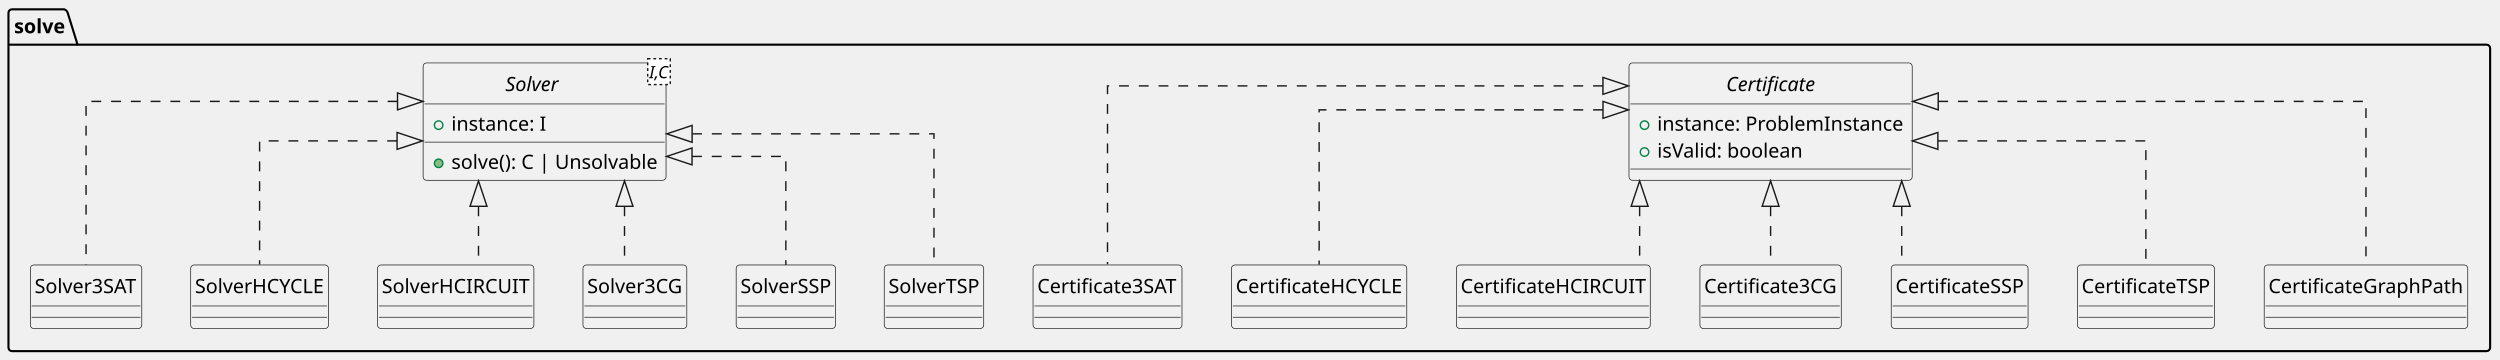
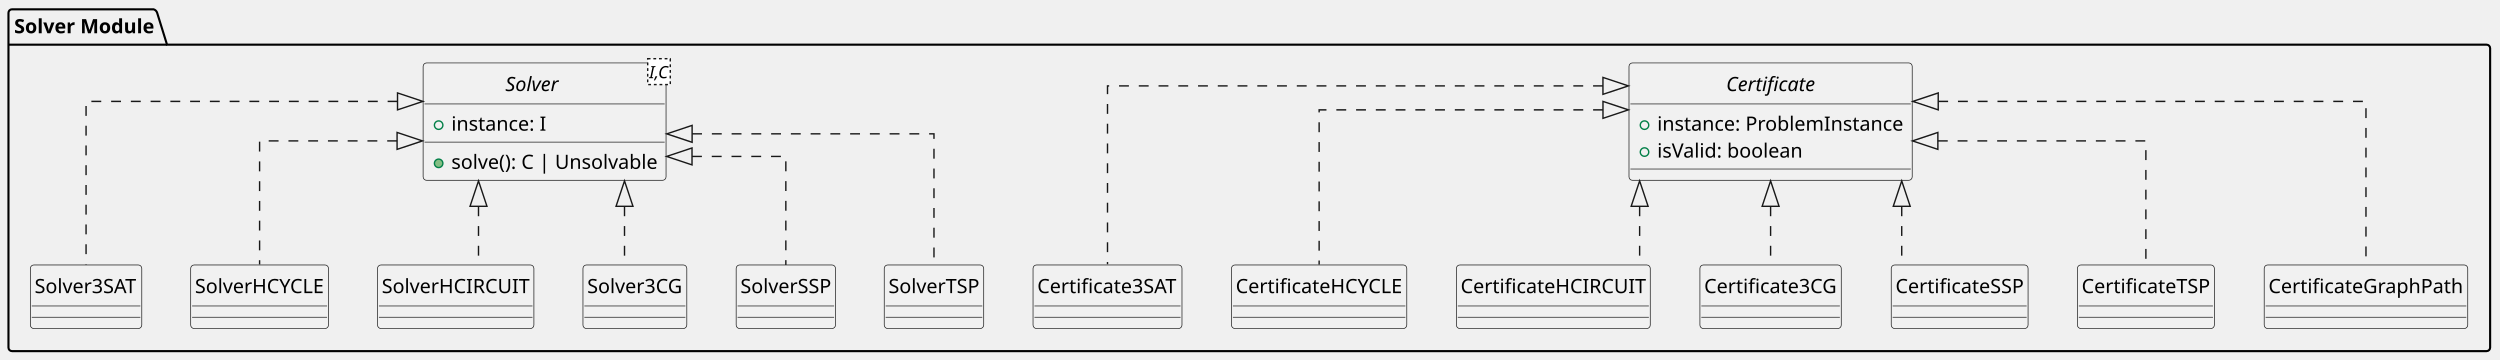
<svg xmlns="http://www.w3.org/2000/svg" contentStyleType="text/css" data-diagram-type="CLASS" height="255px" preserveAspectRatio="none" style="width:1772px;height:255px;background:#FFFFFF;" version="1.1" viewBox="0 0 1772 255" width="1772px" zoomAndPan="magnify">
  <defs />
  <g>
-     <g class="cluster" data-qualified-name="solve" data-source-line="4" id="ent0002">
-       <path d="M8.5,6.602 L45.483,6.602 A3.75,3.75 0 0 1 47.983,9.102 L54.983,31.67 L1762.5,31.67 A2.5,2.5 0 0 1 1765,34.17 L1765,246.372 A2.5,2.5 0 0 1 1762.5,248.872 L8.5,248.872 A2.5,2.5 0 0 1 6,246.372 L6,9.102 A2.5,2.5 0 0 1 8.5,6.602" fill="none" style="stroke:#000000;stroke-width:1.5;" />
-       <line style="stroke:#000000;stroke-width:1.5;" x1="6" x2="54.983" y1="31.67" y2="31.67" />
-       <text fill="#000000" font-family="sans-serif" font-size="14" font-weight="bold" lengthAdjust="spacing" textLength="35.983" x="10" y="23.568">solve</text>
+     <g class="cluster" data-qualified-name="Solver Module" data-source-line="4" id="ent0002">
+       <path d="M8.5,6.602 L108.886,6.602 A3.75,3.75 0 0 1 111.386,9.102 L118.386,31.67 L1762.5,31.67 A2.5,2.5 0 0 1 1765,34.17 L1765,246.372 A2.5,2.5 0 0 1 1762.5,248.872 L8.5,248.872 A2.5,2.5 0 0 1 6,246.372 L6,9.102 A2.5,2.5 0 0 1 8.5,6.602" fill="none" style="stroke:#000000;stroke-width:1.5;" />
+       <line style="stroke:#000000;stroke-width:1.5;" x1="6" x2="118.386" y1="31.67" y2="31.67" />
+       <text fill="#000000" font-family="sans-serif" font-size="14" font-weight="bold" lengthAdjust="spacing" textLength="99.386" x="10" y="23.568">Solver Module</text>
    </g>
-     <g class="entity" data-qualified-name="solve.Solver" data-source-line="6" id="ent0003">
+     <g class="entity" data-qualified-name="Solver Module.Solver" data-source-line="6" id="ent0003">
      <rect fill="#F1F1F1" height="83.204" rx="2.5" ry="2.5" style="stroke:#181818;stroke-width:0.5;" width="172.187" x="299.91" y="44.602" />
      <text fill="#000000" font-family="sans-serif" font-size="14" font-style="italic" lengthAdjust="spacing" textLength="37.66" x="358.172" y="64.568">Solver</text>
      <rect fill="#FFFFFF" height="18.344" style="stroke:#181818;stroke-width:1;stroke-dasharray:2,2;" width="16.004" x="459.093" y="41.602" />
      <text fill="#000000" font-family="sans-serif" font-size="12" font-style="italic" lengthAdjust="spacing" textLength="14.004" x="460.093" y="55.43">I,C</text>
      <line style="stroke:#181818;stroke-width:0.5;" x1="300.91" x2="471.097" y1="73.67" y2="73.67" />
      <g data-visibility-modifier="PUBLIC_FIELD">
        <ellipse cx="310.91" cy="88.704" fill="none" rx="3" ry="3" style="stroke:#038048;stroke-width:1;" />
      </g>
      <text fill="#000000" font-family="sans-serif" font-size="14" lengthAdjust="spacing" textLength="67.284" x="319.91" y="92.636">instance: I</text>
      <line style="stroke:#181818;stroke-width:0.5;" x1="300.91" x2="471.097" y1="100.738" y2="100.738" />
      <g data-visibility-modifier="PUBLIC_METHOD">
        <ellipse cx="310.91" cy="115.772" fill="#84BE84" rx="3" ry="3" style="stroke:#038048;stroke-width:1;" />
      </g>
      <text fill="#000000" font-family="sans-serif" font-size="14" lengthAdjust="spacing" textLength="146.187" x="319.91" y="119.704">solve(): C | Unsolvable</text>
    </g>
-     <g class="entity" data-qualified-name="solve.Certificate" data-source-line="11" id="ent0004">
+     <g class="entity" data-qualified-name="Solver Module.Certificate" data-source-line="11" id="ent0004">
      <rect fill="#F1F1F1" height="83.204" rx="2.5" ry="2.5" style="stroke:#181818;stroke-width:0.5;" width="200.747" x="1154.63" y="44.602" />
      <text fill="#000000" font-family="sans-serif" font-size="14" font-style="italic" lengthAdjust="spacing" textLength="63.028" x="1223.49" y="64.568">Certificate</text>
      <line style="stroke:#181818;stroke-width:0.5;" x1="1155.63" x2="1354.377" y1="73.67" y2="73.67" />
      <g data-visibility-modifier="PUBLIC_FIELD">
        <ellipse cx="1165.63" cy="88.704" fill="none" rx="3" ry="3" style="stroke:#038048;stroke-width:1;" />
      </g>
      <text fill="#000000" font-family="sans-serif" font-size="14" lengthAdjust="spacing" textLength="174.747" x="1174.63" y="92.636">instance: ProblemInstance</text>
      <g data-visibility-modifier="PUBLIC_FIELD">
        <ellipse cx="1165.63" cy="107.772" fill="none" rx="3" ry="3" style="stroke:#038048;stroke-width:1;" />
      </g>
      <text fill="#000000" font-family="sans-serif" font-size="14" lengthAdjust="spacing" textLength="103.362" x="1174.63" y="111.704">isValid: boolean</text>
      <line style="stroke:#181818;stroke-width:0.5;" x1="1155.63" x2="1354.377" y1="119.806" y2="119.806" />
    </g>
-     <g class="entity" data-qualified-name="solve.Certificate3SAT" data-source-line="16" id="ent0005">
+     <g class="entity" data-qualified-name="Solver Module.Certificate3SAT" data-source-line="16" id="ent0005">
      <rect fill="#F1F1F1" height="45.068" rx="2.5" ry="2.5" style="stroke:#181818;stroke-width:0.5;" width="105.568" x="732.22" y="187.802" />
      <text fill="#000000" font-family="sans-serif" font-size="14" lengthAdjust="spacing" textLength="99.568" x="735.22" y="207.768">Certificate3SAT</text>
      <line style="stroke:#181818;stroke-width:0.5;" x1="733.22" x2="836.788" y1="216.87" y2="216.87" />
      <line style="stroke:#181818;stroke-width:0.5;" x1="733.22" x2="836.788" y1="224.87" y2="224.87" />
    </g>
-     <g class="entity" data-qualified-name="solve.CertificateHCYCLE" data-source-line="17" id="ent0007">
+     <g class="entity" data-qualified-name="Solver Module.CertificateHCYCLE" data-source-line="17" id="ent0007">
      <rect fill="#F1F1F1" height="45.068" rx="2.5" ry="2.5" style="stroke:#181818;stroke-width:0.5;" width="124.257" x="872.87" y="187.802" />
      <text fill="#000000" font-family="sans-serif" font-size="14" lengthAdjust="spacing" textLength="118.257" x="875.87" y="207.768">CertificateHCYCLE</text>
      <line style="stroke:#181818;stroke-width:0.5;" x1="873.87" x2="996.128" y1="216.87" y2="216.87" />
      <line style="stroke:#181818;stroke-width:0.5;" x1="873.87" x2="996.128" y1="224.87" y2="224.87" />
    </g>
-     <g class="entity" data-qualified-name="solve.CertificateHCIRCUIT" data-source-line="18" id="ent0009">
+     <g class="entity" data-qualified-name="Solver Module.CertificateHCIRCUIT" data-source-line="18" id="ent0009">
      <rect fill="#F1F1F1" height="45.068" rx="2.5" ry="2.5" style="stroke:#181818;stroke-width:0.5;" width="137.431" x="1032.28" y="187.802" />
      <text fill="#000000" font-family="sans-serif" font-size="14" lengthAdjust="spacing" textLength="131.431" x="1035.28" y="207.768">CertificateHCIRCUIT</text>
      <line style="stroke:#181818;stroke-width:0.5;" x1="1033.28" x2="1168.711" y1="216.87" y2="216.87" />
      <line style="stroke:#181818;stroke-width:0.5;" x1="1033.28" x2="1168.711" y1="224.87" y2="224.87" />
    </g>
-     <g class="entity" data-qualified-name="solve.Certificate3CG" data-source-line="19" id="ent0011">
+     <g class="entity" data-qualified-name="Solver Module.Certificate3CG" data-source-line="19" id="ent0011">
      <rect fill="#F1F1F1" height="45.068" rx="2.5" ry="2.5" style="stroke:#181818;stroke-width:0.5;" width="100.192" x="1204.9" y="187.802" />
      <text fill="#000000" font-family="sans-serif" font-size="14" lengthAdjust="spacing" textLength="94.192" x="1207.9" y="207.768">Certificate3CG</text>
      <line style="stroke:#181818;stroke-width:0.5;" x1="1205.9" x2="1304.092" y1="216.87" y2="216.87" />
      <line style="stroke:#181818;stroke-width:0.5;" x1="1205.9" x2="1304.092" y1="224.87" y2="224.87" />
    </g>
-     <g class="entity" data-qualified-name="solve.CertificateSSP" data-source-line="20" id="ent0013">
+     <g class="entity" data-qualified-name="Solver Module.CertificateSSP" data-source-line="20" id="ent0013">
      <rect fill="#F1F1F1" height="45.068" rx="2.5" ry="2.5" style="stroke:#181818;stroke-width:0.5;" width="96.986" x="1340.51" y="187.802" />
      <text fill="#000000" font-family="sans-serif" font-size="14" lengthAdjust="spacing" textLength="90.986" x="1343.51" y="207.768">CertificateSSP</text>
      <line style="stroke:#181818;stroke-width:0.5;" x1="1341.51" x2="1436.496" y1="216.87" y2="216.87" />
      <line style="stroke:#181818;stroke-width:0.5;" x1="1341.51" x2="1436.496" y1="224.87" y2="224.87" />
    </g>
-     <g class="entity" data-qualified-name="solve.CertificateTSP" data-source-line="21" id="ent0015">
+     <g class="entity" data-qualified-name="Solver Module.CertificateTSP" data-source-line="21" id="ent0015">
      <rect fill="#F1F1F1" height="45.068" rx="2.5" ry="2.5" style="stroke:#181818;stroke-width:0.5;" width="97.084" x="1472.46" y="187.802" />
      <text fill="#000000" font-family="sans-serif" font-size="14" lengthAdjust="spacing" textLength="91.084" x="1475.46" y="207.768">CertificateTSP</text>
      <line style="stroke:#181818;stroke-width:0.5;" x1="1473.46" x2="1568.544" y1="216.87" y2="216.87" />
      <line style="stroke:#181818;stroke-width:0.5;" x1="1473.46" x2="1568.544" y1="224.87" y2="224.87" />
    </g>
-     <g class="entity" data-qualified-name="solve.CertificateGraphPath" data-source-line="22" id="ent0017">
+     <g class="entity" data-qualified-name="Solver Module.CertificateGraphPath" data-source-line="22" id="ent0017">
      <rect fill="#F1F1F1" height="45.068" rx="2.5" ry="2.5" style="stroke:#181818;stroke-width:0.5;" width="144.263" x="1604.87" y="187.802" />
      <text fill="#000000" font-family="sans-serif" font-size="14" lengthAdjust="spacing" textLength="138.263" x="1607.87" y="207.768">CertificateGraphPath</text>
      <line style="stroke:#181818;stroke-width:0.5;" x1="1605.87" x2="1748.133" y1="216.87" y2="216.87" />
      <line style="stroke:#181818;stroke-width:0.5;" x1="1605.87" x2="1748.133" y1="224.87" y2="224.87" />
    </g>
-     <g class="entity" data-qualified-name="solve.Solver3SAT" data-source-line="24" id="ent0019">
+     <g class="entity" data-qualified-name="Solver Module.Solver3SAT" data-source-line="24" id="ent0019">
      <rect fill="#F1F1F1" height="45.068" rx="2.5" ry="2.5" style="stroke:#181818;stroke-width:0.5;" width="78.982" x="21.51" y="187.802" />
      <text fill="#000000" font-family="sans-serif" font-size="14" lengthAdjust="spacing" textLength="72.982" x="24.51" y="207.768">Solver3SAT</text>
      <line style="stroke:#181818;stroke-width:0.5;" x1="22.51" x2="99.492" y1="216.87" y2="216.87" />
      <line style="stroke:#181818;stroke-width:0.5;" x1="22.51" x2="99.492" y1="224.87" y2="224.87" />
    </g>
-     <g class="entity" data-qualified-name="solve.SolverHCYCLE" data-source-line="25" id="ent0021">
+     <g class="entity" data-qualified-name="Solver Module.SolverHCYCLE" data-source-line="25" id="ent0021">
      <rect fill="#F1F1F1" height="45.068" rx="2.5" ry="2.5" style="stroke:#181818;stroke-width:0.5;" width="97.672" x="135.16" y="187.802" />
      <text fill="#000000" font-family="sans-serif" font-size="14" lengthAdjust="spacing" textLength="91.672" x="138.16" y="207.768">SolverHCYCLE</text>
      <line style="stroke:#181818;stroke-width:0.5;" x1="136.16" x2="231.832" y1="216.87" y2="216.87" />
      <line style="stroke:#181818;stroke-width:0.5;" x1="136.16" x2="231.832" y1="224.87" y2="224.87" />
    </g>
-     <g class="entity" data-qualified-name="solve.SolverHCIRCUIT" data-source-line="26" id="ent0023">
+     <g class="entity" data-qualified-name="Solver Module.SolverHCIRCUIT" data-source-line="26" id="ent0023">
      <rect fill="#F1F1F1" height="45.068" rx="2.5" ry="2.5" style="stroke:#181818;stroke-width:0.5;" width="110.846" x="267.58" y="187.802" />
      <text fill="#000000" font-family="sans-serif" font-size="14" lengthAdjust="spacing" textLength="104.846" x="270.58" y="207.768">SolverHCIRCUIT</text>
      <line style="stroke:#181818;stroke-width:0.5;" x1="268.58" x2="377.426" y1="216.87" y2="216.87" />
      <line style="stroke:#181818;stroke-width:0.5;" x1="268.58" x2="377.426" y1="224.87" y2="224.87" />
    </g>
-     <g class="entity" data-qualified-name="solve.Solver3CG" data-source-line="27" id="ent0025">
+     <g class="entity" data-qualified-name="Solver Module.Solver3CG" data-source-line="27" id="ent0025">
      <rect fill="#F1F1F1" height="45.068" rx="2.5" ry="2.5" style="stroke:#181818;stroke-width:0.5;" width="73.606" x="413.2" y="187.802" />
      <text fill="#000000" font-family="sans-serif" font-size="14" lengthAdjust="spacing" textLength="67.606" x="416.2" y="207.768">Solver3CG</text>
      <line style="stroke:#181818;stroke-width:0.5;" x1="414.2" x2="485.806" y1="216.87" y2="216.87" />
      <line style="stroke:#181818;stroke-width:0.5;" x1="414.2" x2="485.806" y1="224.87" y2="224.87" />
    </g>
-     <g class="entity" data-qualified-name="solve.SolverSSP" data-source-line="28" id="ent0027">
+     <g class="entity" data-qualified-name="Solver Module.SolverSSP" data-source-line="28" id="ent0027">
      <rect fill="#F1F1F1" height="45.068" rx="2.5" ry="2.5" style="stroke:#181818;stroke-width:0.5;" width="70.4" x="521.8" y="187.802" />
      <text fill="#000000" font-family="sans-serif" font-size="14" lengthAdjust="spacing" textLength="64.4" x="524.8" y="207.768">SolverSSP</text>
      <line style="stroke:#181818;stroke-width:0.5;" x1="522.8" x2="591.2" y1="216.87" y2="216.87" />
      <line style="stroke:#181818;stroke-width:0.5;" x1="522.8" x2="591.2" y1="224.87" y2="224.87" />
    </g>
-     <g class="entity" data-qualified-name="solve.SolverTSP" data-source-line="29" id="ent0029">
+     <g class="entity" data-qualified-name="Solver Module.SolverTSP" data-source-line="29" id="ent0029">
      <rect fill="#F1F1F1" height="45.068" rx="2.5" ry="2.5" style="stroke:#181818;stroke-width:0.5;" width="70.498" x="626.75" y="187.802" />
      <text fill="#000000" font-family="sans-serif" font-size="14" lengthAdjust="spacing" textLength="64.498" x="629.75" y="207.768">SolverTSP</text>
      <line style="stroke:#181818;stroke-width:0.5;" x1="627.75" x2="696.248" y1="216.87" y2="216.87" />
      <line style="stroke:#181818;stroke-width:0.5;" x1="627.75" x2="696.248" y1="224.87" y2="224.87" />
    </g>
    <g class="link" data-entity-1="ent0004" data-entity-2="ent0005" data-link-type="extension" data-source-line="16" id="lnk6">
      <path d="M1136.17,60.872 C998.07,60.872 785,60.872 785,60.872 C785,60.872 785,145.382 785,187.312" fill="none" id="Certificate-backto-Certificate3SAT" style="stroke:#181818;stroke-width:1;stroke-dasharray:7,7;" />
      <polygon fill="none" points="1154.17,60.872,1136.17,54.872,1136.17,66.872,1154.17,60.872" style="stroke:#181818;stroke-width:1;" />
    </g>
    <g class="link" data-entity-1="ent0004" data-entity-2="ent0007" data-link-type="extension" data-source-line="17" id="lnk8">
      <path d="M1136.19,77.872 C1042.39,77.872 935,77.872 935,77.872 C935,77.872 935,149.692 935,187.562" fill="none" id="Certificate-backto-CertificateHCYCLE" style="stroke:#181818;stroke-width:1;stroke-dasharray:7,7;" />
      <polygon fill="none" points="1154.19,77.872,1136.19,71.872,1136.19,83.872,1154.19,77.872" style="stroke:#181818;stroke-width:1;" />
    </g>
    <g class="link" data-entity-1="ent0004" data-entity-2="ent0009" data-link-type="extension" data-source-line="18" id="lnk10">
      <path d="M1162.17,146.232 C1162.17,166.062 1162.17,170.962 1162.17,187.522" fill="none" id="Certificate-backto-CertificateHCIRCUIT" style="stroke:#181818;stroke-width:1;stroke-dasharray:7,7;" />
      <polygon fill="none" points="1162.17,128.232,1156.17,146.232,1168.17,146.232,1162.17,128.232" style="stroke:#181818;stroke-width:1;" />
    </g>
    <g class="link" data-entity-1="ent0004" data-entity-2="ent0011" data-link-type="extension" data-source-line="19" id="lnk12">
      <path d="M1255,146.232 C1255,166.062 1255,170.962 1255,187.522" fill="none" id="Certificate-backto-Certificate3CG" style="stroke:#181818;stroke-width:1;stroke-dasharray:7,7;" />
      <polygon fill="none" points="1255,128.232,1249,146.232,1261,146.232,1255,128.232" style="stroke:#181818;stroke-width:1;" />
    </g>
    <g class="link" data-entity-1="ent0004" data-entity-2="ent0013" data-link-type="extension" data-source-line="20" id="lnk14">
      <path d="M1347.94,146.232 C1347.94,166.062 1347.94,170.962 1347.94,187.522" fill="none" id="Certificate-backto-CertificateSSP" style="stroke:#181818;stroke-width:1;stroke-dasharray:7,7;" />
      <polygon fill="none" points="1347.94,128.232,1341.94,146.232,1353.94,146.232,1347.94,128.232" style="stroke:#181818;stroke-width:1;" />
    </g>
    <g class="link" data-entity-1="ent0004" data-entity-2="ent0015" data-link-type="extension" data-source-line="21" id="lnk16">
      <path d="M1373.56,99.872 C1448.89,99.872 1521,99.872 1521,99.872 C1521,99.872 1521,155.092 1521,187.452" fill="none" id="Certificate-backto-CertificateTSP" style="stroke:#181818;stroke-width:1;stroke-dasharray:7,7;" />
      <polygon fill="none" points="1355.56,99.872,1373.56,105.872,1373.56,93.872,1355.56,99.872" style="stroke:#181818;stroke-width:1;" />
    </g>
    <g class="link" data-entity-1="ent0004" data-entity-2="ent0017" data-link-type="extension" data-source-line="22" id="lnk18">
      <path d="M1373.81,71.872 C1498.64,71.872 1677,71.872 1677,71.872 C1677,71.872 1677,148.142 1677,187.472" fill="none" id="Certificate-backto-CertificateGraphPath" style="stroke:#181818;stroke-width:1;stroke-dasharray:7,7;" />
      <polygon fill="none" points="1355.81,71.872,1373.81,77.872,1373.81,65.872,1355.81,71.872" style="stroke:#181818;stroke-width:1;" />
    </g>
    <g class="link" data-entity-1="ent0003" data-entity-2="ent0019" data-link-type="extension" data-source-line="24" id="lnk20">
      <path d="M281.76,71.872 C185.48,71.872 61,71.872 61,71.872 C61,71.872 61,148.142 61,187.472" fill="none" id="Solver-backto-Solver3SAT" style="stroke:#181818;stroke-width:1;stroke-dasharray:7,7;" />
      <polygon fill="none" points="299.76,71.872,281.76,65.872,281.76,77.872,299.76,71.872" style="stroke:#181818;stroke-width:1;" />
    </g>
    <g class="link" data-entity-1="ent0003" data-entity-2="ent0021" data-link-type="extension" data-source-line="25" id="lnk22">
      <path d="M281.45,99.872 C226.63,99.872 184,99.872 184,99.872 C184,99.872 184,155.092 184,187.452" fill="none" id="Solver-backto-SolverHCYCLE" style="stroke:#181818;stroke-width:1;stroke-dasharray:7,7;" />
      <polygon fill="none" points="299.45,99.872,281.45,93.872,281.45,105.872,299.45,99.872" style="stroke:#181818;stroke-width:1;" />
    </g>
    <g class="link" data-entity-1="ent0003" data-entity-2="ent0023" data-link-type="extension" data-source-line="26" id="lnk24">
      <path d="M339.16,146.232 C339.16,166.062 339.16,170.962 339.16,187.522" fill="none" id="Solver-backto-SolverHCIRCUIT" style="stroke:#181818;stroke-width:1;stroke-dasharray:7,7;" />
      <polygon fill="none" points="339.16,128.232,333.16,146.232,345.16,146.232,339.16,128.232" style="stroke:#181818;stroke-width:1;" />
    </g>
    <g class="link" data-entity-1="ent0003" data-entity-2="ent0025" data-link-type="extension" data-source-line="27" id="lnk26">
      <path d="M442.65,146.232 C442.65,166.062 442.65,170.962 442.65,187.522" fill="none" id="Solver-backto-Solver3CG" style="stroke:#181818;stroke-width:1;stroke-dasharray:7,7;" />
      <polygon fill="none" points="442.65,128.232,436.65,146.232,448.65,146.232,442.65,128.232" style="stroke:#181818;stroke-width:1;" />
    </g>
    <g class="link" data-entity-1="ent0003" data-entity-2="ent0027" data-link-type="extension" data-source-line="28" id="lnk28">
      <path d="M490.5,110.872 C532.92,110.872 557,110.872 557,110.872 C557,110.872 557,158.422 557,187.772" fill="none" id="Solver-backto-SolverSSP" style="stroke:#181818;stroke-width:1;stroke-dasharray:7,7;" />
      <polygon fill="none" points="472.5,110.872,490.5,116.872,490.5,104.872,472.5,110.872" style="stroke:#181818;stroke-width:1;" />
    </g>
    <g class="link" data-entity-1="ent0003" data-entity-2="ent0029" data-link-type="extension" data-source-line="29" id="lnk30">
      <path d="M490.57,94.872 C571.51,94.872 662,94.872 662,94.872 C662,94.872 662,153.872 662,187.522" fill="none" id="Solver-backto-SolverTSP" style="stroke:#181818;stroke-width:1;stroke-dasharray:7,7;" />
      <polygon fill="none" points="472.57,94.872,490.57,100.872,490.57,88.872,472.57,94.872" style="stroke:#181818;stroke-width:1;" />
    </g>
  </g>
</svg>
